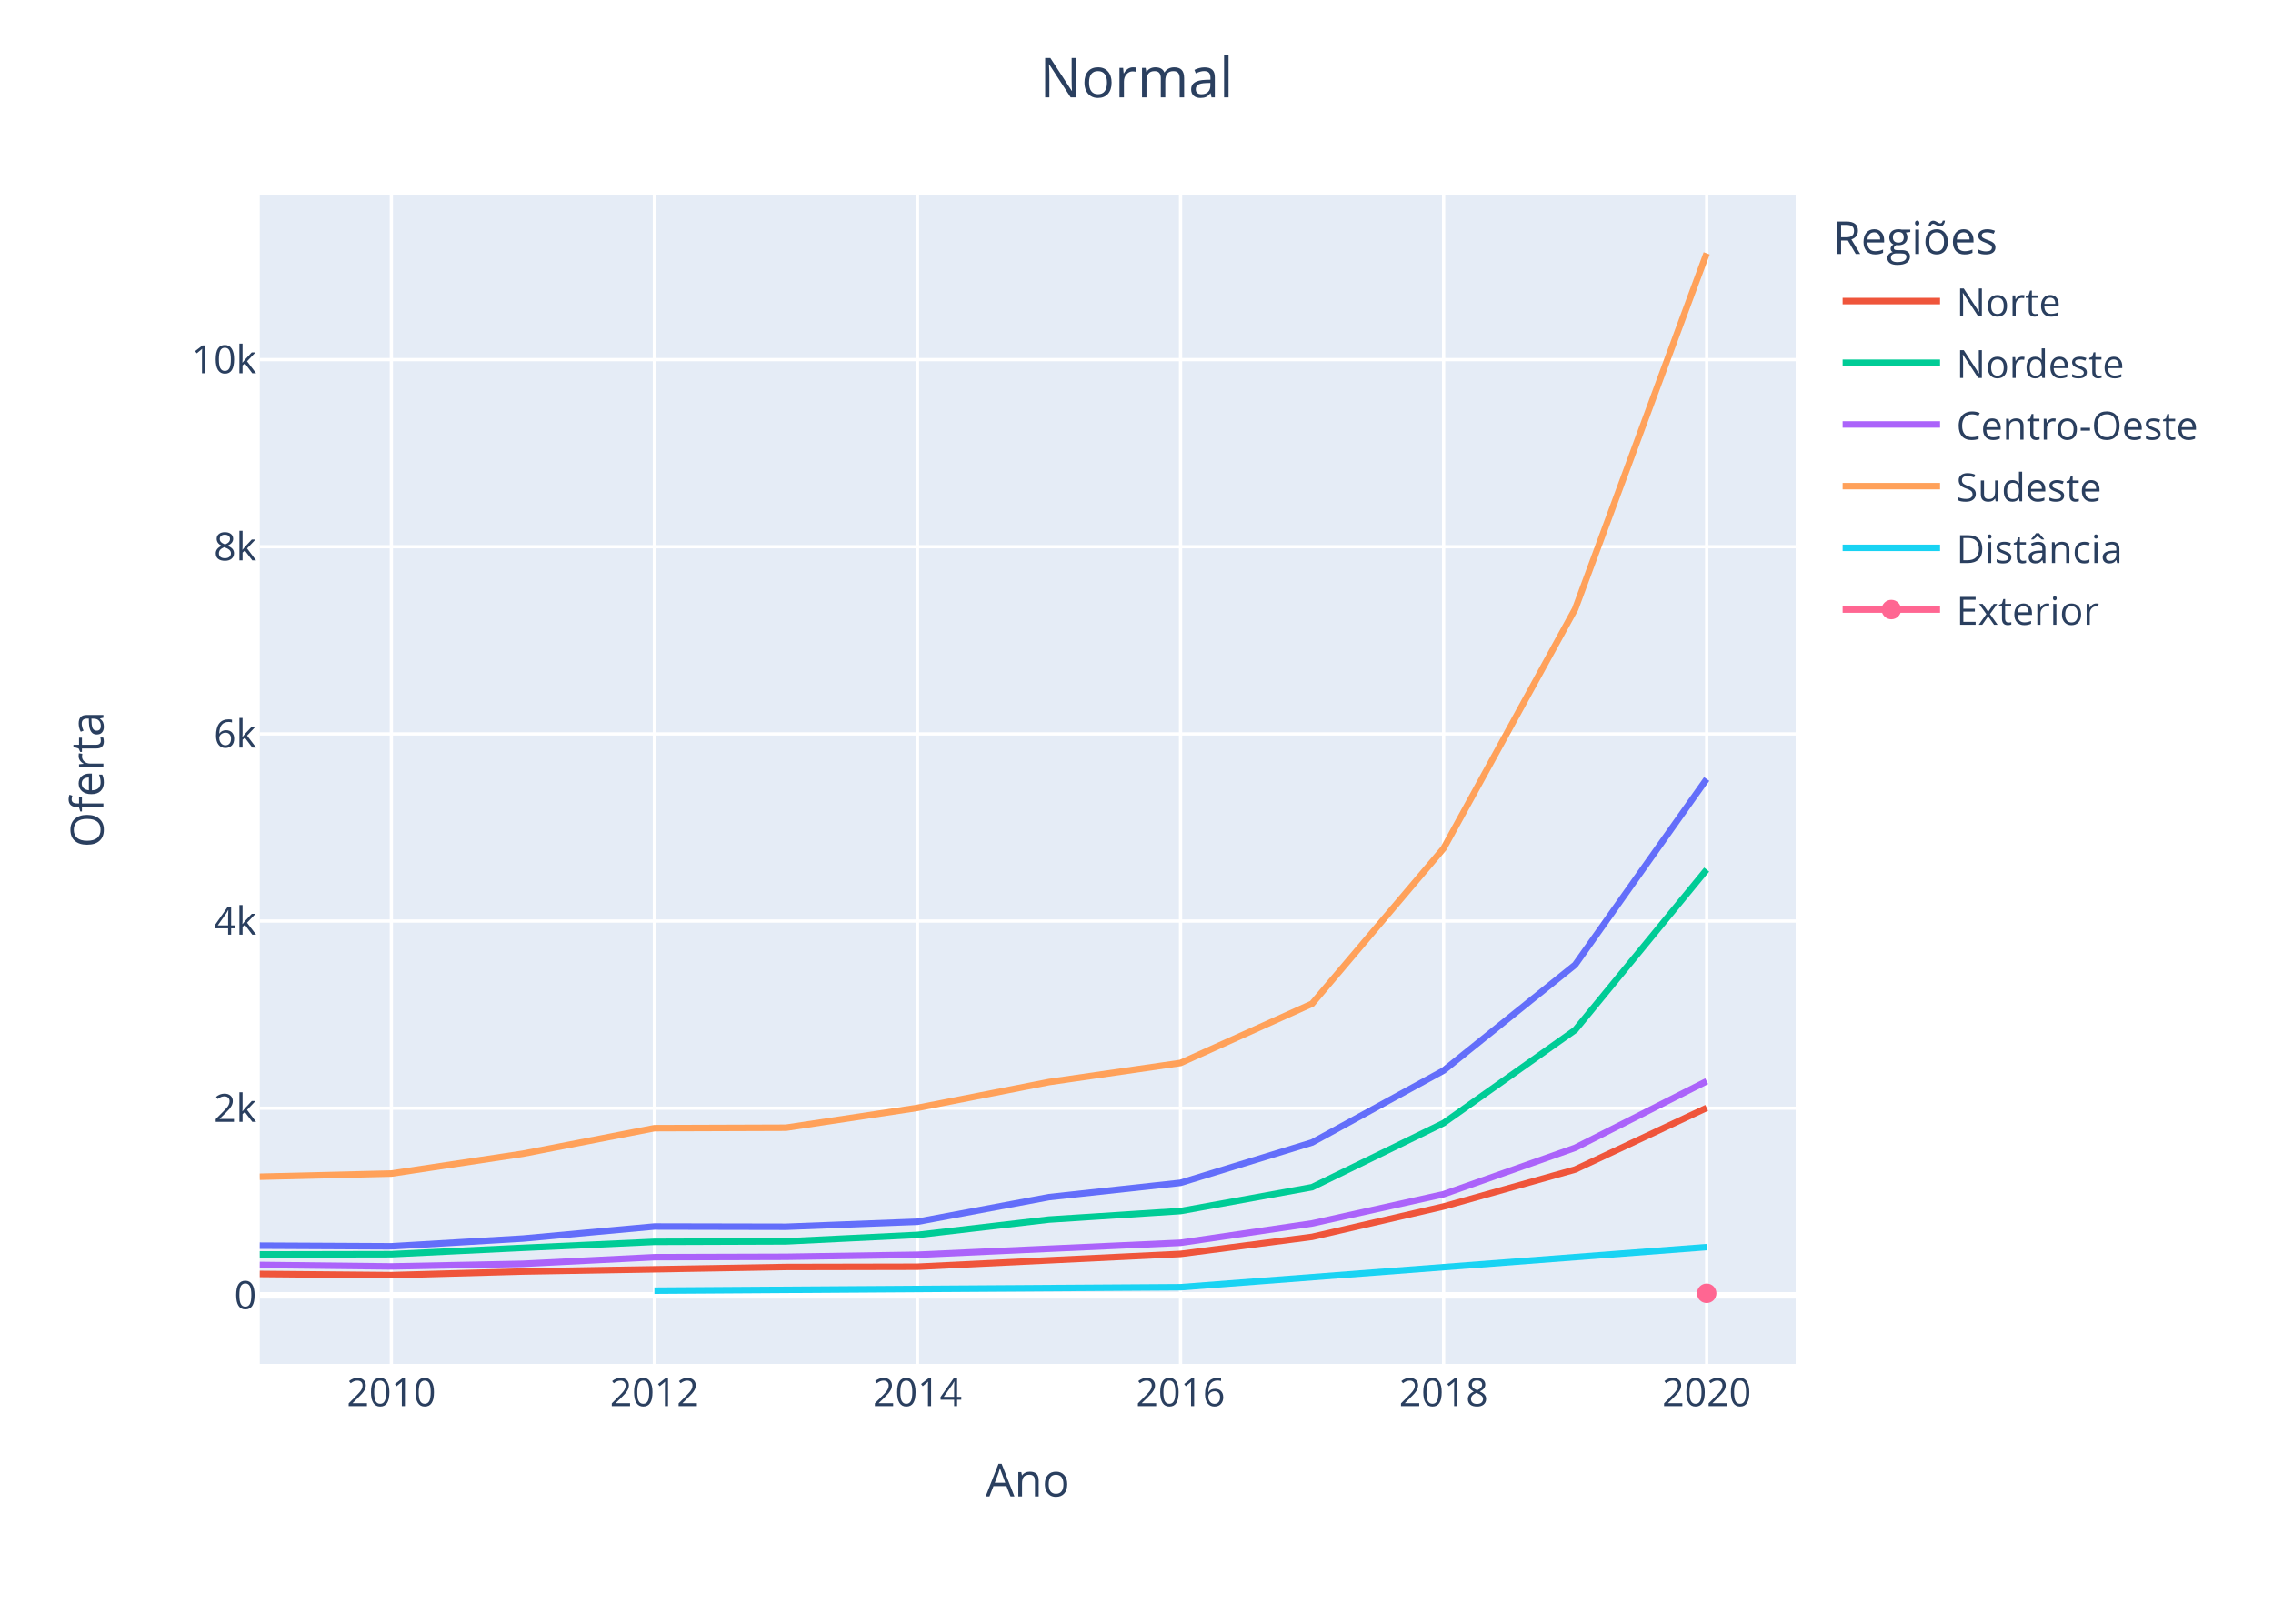
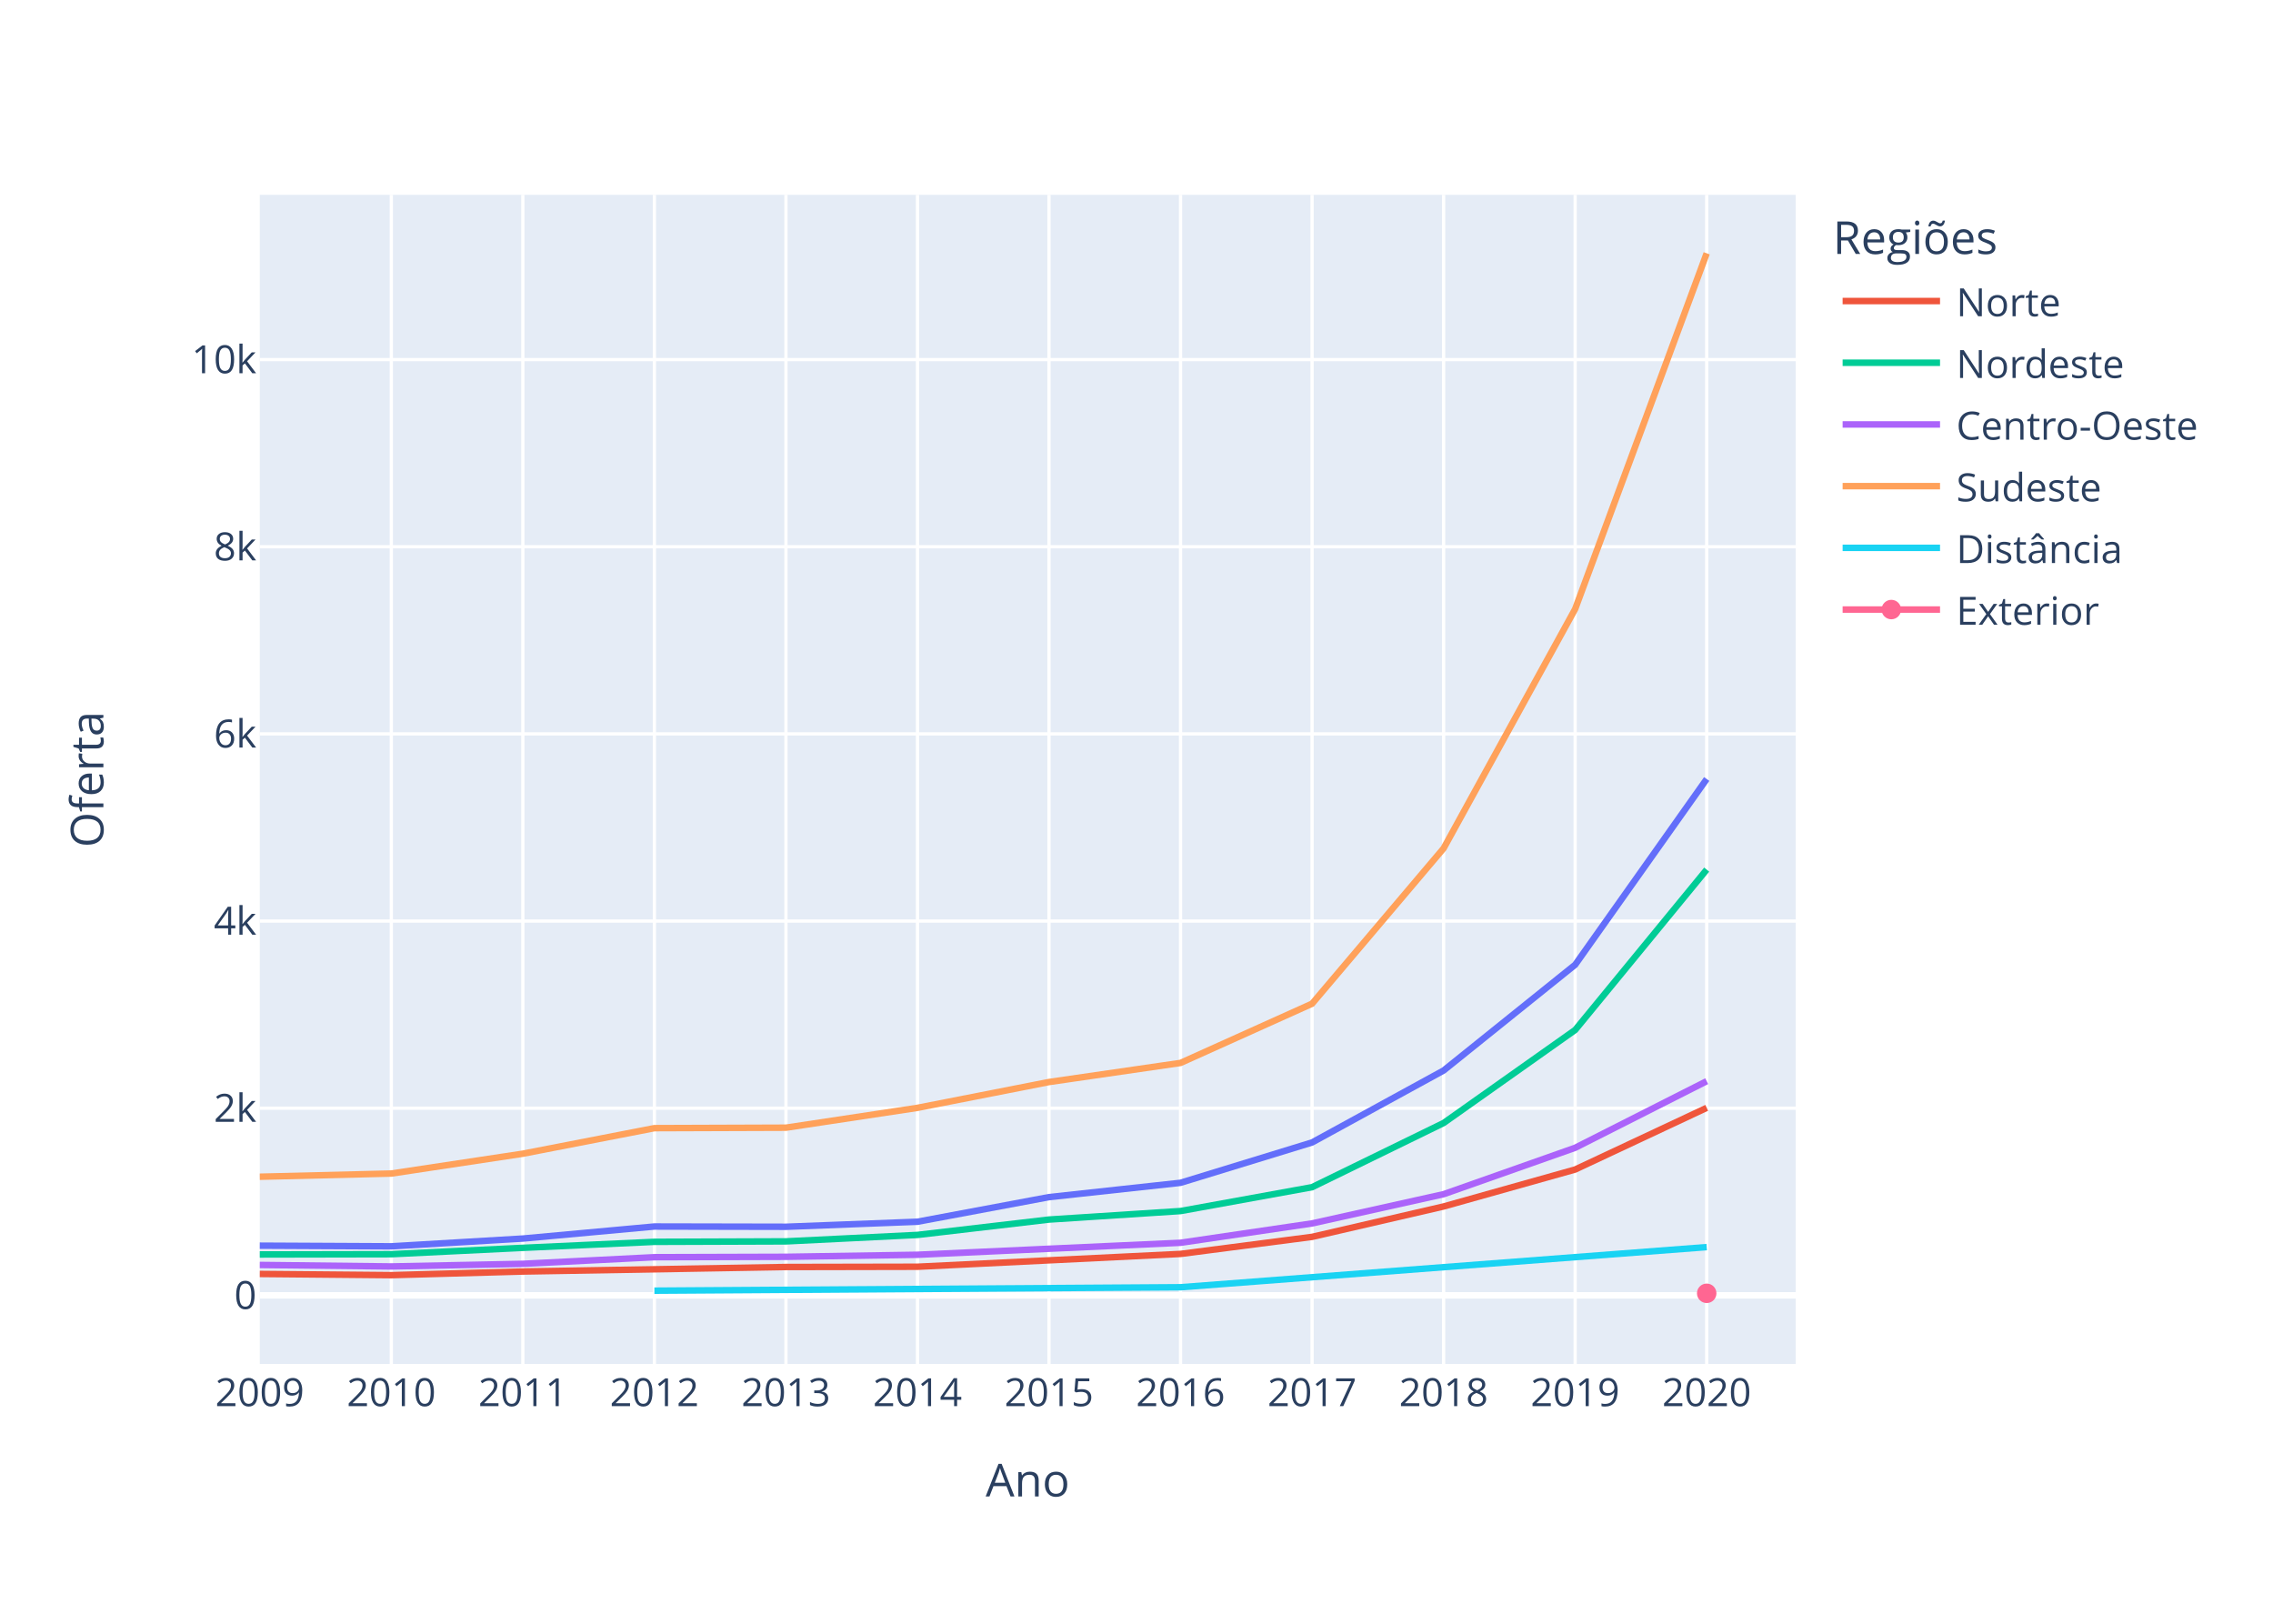
<svg xmlns="http://www.w3.org/2000/svg" class="main-svg" width="700" height="500" style="" viewBox="0 0 700 500">
  <rect x="0" y="0" width="700" height="500" style="fill: rgb(255, 255, 255); fill-opacity: 1;" />
-   <defs id="defs-30d0b4">
+   <defs id="defs-c905fc">
    <g class="clips">
-       <clipPath id="clip30d0b4xyplot" class="plotclip">
+       <clipPath id="clipc905fcxyplot" class="plotclip">
        <rect width="473" height="360" />
      </clipPath>
-       <clipPath class="axesclip" id="clip30d0b4x">
+       <clipPath class="axesclip" id="clipc905fcx">
        <rect x="80" y="0" width="473" height="500" />
      </clipPath>
-       <clipPath class="axesclip" id="clip30d0b4y">
+       <clipPath class="axesclip" id="clipc905fcy">
        <rect x="0" y="60" width="700" height="360" />
      </clipPath>
-       <clipPath class="axesclip" id="clip30d0b4xy">
+       <clipPath class="axesclip" id="clipc905fcxy">
        <rect x="80" y="60" width="473" height="360" />
      </clipPath>
    </g>
    <g class="gradients" />
    <g class="patterns" />
  </defs>
  <g class="bglayer">
    <rect class="bg" x="80" y="60" width="473" height="360" style="fill: rgb(229, 236, 246); fill-opacity: 1; stroke-width: 0;" />
  </g>
  <g class="layer-below">
    <g class="imagelayer" />
    <g class="shapelayer" />
  </g>
  <g class="cartesianlayer">
    <g class="subplot xy">
      <g class="layer-subplot">
        <g class="shapelayer" />
        <g class="imagelayer" />
      </g>
      <g class="minor-gridlayer">
        <g class="x" />
        <g class="y" />
      </g>
      <g class="gridlayer">
        <g class="x">
          <path class="xgrid crisp" transform="translate(120.51,0)" d="M0,60v360" style="stroke: rgb(255, 255, 255); stroke-opacity: 1; stroke-width: 1px;" />
+           <path class="xgrid crisp" transform="translate(161.02,0)" d="M0,60v360" style="stroke: rgb(255, 255, 255); stroke-opacity: 1; stroke-width: 1px;" />
          <path class="xgrid crisp" transform="translate(201.53,0)" d="M0,60v360" style="stroke: rgb(255, 255, 255); stroke-opacity: 1; stroke-width: 1px;" />
+           <path class="xgrid crisp" transform="translate(242.04,0)" d="M0,60v360" style="stroke: rgb(255, 255, 255); stroke-opacity: 1; stroke-width: 1px;" />
          <path class="xgrid crisp" transform="translate(282.55,0)" d="M0,60v360" style="stroke: rgb(255, 255, 255); stroke-opacity: 1; stroke-width: 1px;" />
+           <path class="xgrid crisp" transform="translate(323.05,0)" d="M0,60v360" style="stroke: rgb(255, 255, 255); stroke-opacity: 1; stroke-width: 1px;" />
          <path class="xgrid crisp" transform="translate(363.56,0)" d="M0,60v360" style="stroke: rgb(255, 255, 255); stroke-opacity: 1; stroke-width: 1px;" />
+           <path class="xgrid crisp" transform="translate(404.07,0)" d="M0,60v360" style="stroke: rgb(255, 255, 255); stroke-opacity: 1; stroke-width: 1px;" />
          <path class="xgrid crisp" transform="translate(444.58,0)" d="M0,60v360" style="stroke: rgb(255, 255, 255); stroke-opacity: 1; stroke-width: 1px;" />
+           <path class="xgrid crisp" transform="translate(485.09,0)" d="M0,60v360" style="stroke: rgb(255, 255, 255); stroke-opacity: 1; stroke-width: 1px;" />
          <path class="xgrid crisp" transform="translate(525.6,0)" d="M0,60v360" style="stroke: rgb(255, 255, 255); stroke-opacity: 1; stroke-width: 1px;" />
        </g>
        <g class="y">
          <path class="ygrid crisp" transform="translate(0,341.25)" d="M80,0h473" style="stroke: rgb(255, 255, 255); stroke-opacity: 1; stroke-width: 1px;" />
          <path class="ygrid crisp" transform="translate(0,283.62)" d="M80,0h473" style="stroke: rgb(255, 255, 255); stroke-opacity: 1; stroke-width: 1px;" />
          <path class="ygrid crisp" transform="translate(0,225.99)" d="M80,0h473" style="stroke: rgb(255, 255, 255); stroke-opacity: 1; stroke-width: 1px;" />
          <path class="ygrid crisp" transform="translate(0,168.36)" d="M80,0h473" style="stroke: rgb(255, 255, 255); stroke-opacity: 1; stroke-width: 1px;" />
          <path class="ygrid crisp" transform="translate(0,110.73)" d="M80,0h473" style="stroke: rgb(255, 255, 255); stroke-opacity: 1; stroke-width: 1px;" />
        </g>
      </g>
      <g class="zerolinelayer">
        <path class="yzl zl crisp" transform="translate(0,398.88)" d="M80,0h473" style="stroke: rgb(255, 255, 255); stroke-opacity: 1; stroke-width: 2px;" />
      </g>
      <path class="xlines-below" />
      <path class="ylines-below" />
      <g class="overlines-below" />
      <g class="xaxislayer-below" />
      <g class="yaxislayer-below" />
      <g class="overaxes-below" />
-       <g class="plot" transform="translate(80,60)" clip-path="url(#clip30d0b4xyplot)">
+       <g class="plot" transform="translate(80,60)" clip-path="url(#clipc905fcxyplot)">
        <g class="scatterlayer mlayer">
-           <g class="trace scatter trace09eed2" style="stroke-miterlimit: 2; opacity: 1;">
+           <g class="trace scatter tracee08eb8" style="stroke-miterlimit: 2; opacity: 1;">
            <g class="fills" />
            <g class="errorbars" />
            <g class="lines">
              <path class="js-line" d="M0,323.58L40.51,323.78L81.02,321.39L121.53,317.68L162.04,317.76L202.55,316.21L243.05,308.63L283.56,304.22L324.07,291.8L364.58,269.64L405.09,237.08L445.6,179.88" style="vector-effect: non-scaling-stroke; fill: none; stroke: rgb(99, 110, 250); stroke-opacity: 1; stroke-width: 2px; opacity: 1;" />
            </g>
            <g class="points" />
            <g class="text" />
          </g>
-           <g class="trace scatter tracec6ffa3" style="stroke-miterlimit: 2; opacity: 1;">
+           <g class="trace scatter trace6d2319" style="stroke-miterlimit: 2; opacity: 1;">
            <g class="fills" />
            <g class="errorbars" />
            <g class="lines">
              <path class="js-line" d="M0,332.29L40.51,332.66L81.02,331.54L162.04,330.15L202.55,330.07L283.56,326.12L324.07,320.87L364.58,311.51L405.09,300.13L445.6,281.14" style="vector-effect: non-scaling-stroke; fill: none; stroke: rgb(239, 85, 59); stroke-opacity: 1; stroke-width: 2px; opacity: 1;" />
            </g>
            <g class="points" />
            <g class="text" />
          </g>
-           <g class="trace scatter trace6d3232" style="stroke-miterlimit: 2; opacity: 1;">
+           <g class="trace scatter tracedc408e" style="stroke-miterlimit: 2; opacity: 1;">
            <g class="fills" />
            <g class="errorbars" />
            <g class="lines">
              <path class="js-line" d="M0,326.29L40.51,326.21L81.02,324.25L121.53,322.4L162.04,322.26L202.55,320.27L243.05,315.54L283.56,312.92L324.07,305.57L364.58,285.81L405.09,257.16L445.6,207.78" style="vector-effect: non-scaling-stroke; fill: none; stroke: rgb(0, 204, 150); stroke-opacity: 1; stroke-width: 2px; opacity: 1;" />
            </g>
            <g class="points" />
            <g class="text" />
          </g>
-           <g class="trace scatter tracea61749" style="stroke-miterlimit: 2; opacity: 1;">
+           <g class="trace scatter traced28f73" style="stroke-miterlimit: 2; opacity: 1;">
            <g class="fills" />
            <g class="errorbars" />
            <g class="lines">
              <path class="js-line" d="M0,329.52L40.51,329.98L81.02,329.17L121.53,327.13L162.04,327.01L202.55,326.38L243.05,324.53L283.56,322.69L324.07,316.73L364.58,307.73L405.09,293.44L445.6,272.93" style="vector-effect: non-scaling-stroke; fill: none; stroke: rgb(171, 99, 250); stroke-opacity: 1; stroke-width: 2px; opacity: 1;" />
            </g>
            <g class="points" />
            <g class="text" />
          </g>
-           <g class="trace scatter trace354146" style="stroke-miterlimit: 2; opacity: 1;">
+           <g class="trace scatter tracedcac2e" style="stroke-miterlimit: 2; opacity: 1;">
            <g class="fills" />
            <g class="errorbars" />
            <g class="lines">
              <path class="js-line" d="M0,302.35L40.51,301.37L81.02,295.26L121.53,287.39L162.04,287.25L202.55,281.14L243.05,273.19L283.56,267.31L324.07,249.07L364.58,201.23L405.09,127.53L445.6,18" style="vector-effect: non-scaling-stroke; fill: none; stroke: rgb(255, 161, 90); stroke-opacity: 1; stroke-width: 2px; opacity: 1;" />
            </g>
            <g class="points" />
            <g class="text" />
          </g>
-           <g class="trace scatter tracec5d415" style="stroke-miterlimit: 2; opacity: 1;">
+           <g class="trace scatter tracebcf2e5" style="stroke-miterlimit: 2; opacity: 1;">
            <g class="fills" />
            <g class="errorbars" />
            <g class="lines">
              <path class="js-line" d="M121.53,337.44L283.56,336.38L445.6,324.02" style="vector-effect: non-scaling-stroke; fill: none; stroke: rgb(25, 211, 243); stroke-opacity: 1; stroke-width: 2px; opacity: 1;" />
            </g>
            <g class="points" />
            <g class="text" />
          </g>
-           <g class="trace scatter tracef57968" style="stroke-miterlimit: 2; opacity: 1;">
+           <g class="trace scatter trace20d377" style="stroke-miterlimit: 2; opacity: 1;">
            <g class="fills" />
            <g class="errorbars" />
            <g class="lines" />
            <g class="points">
              <path class="point" transform="translate(445.6,338.25)" d="M3,0A3,3 0 1,1 0,-3A3,3 0 0,1 3,0Z" style="opacity: 1; stroke-width: 0px; fill: rgb(255, 102, 146); fill-opacity: 1;" />
            </g>
            <g class="text" />
          </g>
        </g>
      </g>
      <g class="overplot" />
      <path class="xlines-above crisp" d="M0,0" style="fill: none;" />
      <path class="ylines-above crisp" d="M0,0" style="fill: none;" />
      <g class="overlines-above" />
      <g class="xaxislayer-above">
        <g class="xtick">
-           <text text-anchor="middle" x="0" y="433" transform="translate(120.51,0)" style="font-family: 'Open Sans', verdana, arial, sans-serif; font-size: 12px; fill: rgb(42, 63, 95); fill-opacity: 1; white-space: pre; opacity: 1;">2010</text>
+           <text text-anchor="middle" x="0" y="433" transform="translate(80,0)" style="font-family: 'Open Sans', verdana, arial, sans-serif; font-size: 12px; fill: rgb(42, 63, 95); fill-opacity: 1; white-space: pre; opacity: 1;">2009</text>
+         </g>
+         <g class="xtick">
+           <text text-anchor="middle" x="0" y="433" style="font-family: 'Open Sans', verdana, arial, sans-serif; font-size: 12px; fill: rgb(42, 63, 95); fill-opacity: 1; white-space: pre; opacity: 1;" transform="translate(120.51,0)">2010</text>
+         </g>
+         <g class="xtick">
+           <text text-anchor="middle" x="0" y="433" style="font-family: 'Open Sans', verdana, arial, sans-serif; font-size: 12px; fill: rgb(42, 63, 95); fill-opacity: 1; white-space: pre; opacity: 1;" transform="translate(161.02,0)">2011</text>
        </g>
        <g class="xtick">
          <text text-anchor="middle" x="0" y="433" style="font-family: 'Open Sans', verdana, arial, sans-serif; font-size: 12px; fill: rgb(42, 63, 95); fill-opacity: 1; white-space: pre; opacity: 1;" transform="translate(201.53,0)">2012</text>
        </g>
        <g class="xtick">
+           <text text-anchor="middle" x="0" y="433" style="font-family: 'Open Sans', verdana, arial, sans-serif; font-size: 12px; fill: rgb(42, 63, 95); fill-opacity: 1; white-space: pre; opacity: 1;" transform="translate(242.04,0)">2013</text>
+         </g>
+         <g class="xtick">
          <text text-anchor="middle" x="0" y="433" style="font-family: 'Open Sans', verdana, arial, sans-serif; font-size: 12px; fill: rgb(42, 63, 95); fill-opacity: 1; white-space: pre; opacity: 1;" transform="translate(282.55,0)">2014</text>
        </g>
        <g class="xtick">
+           <text text-anchor="middle" x="0" y="433" style="font-family: 'Open Sans', verdana, arial, sans-serif; font-size: 12px; fill: rgb(42, 63, 95); fill-opacity: 1; white-space: pre; opacity: 1;" transform="translate(323.05,0)">2015</text>
+         </g>
+         <g class="xtick">
          <text text-anchor="middle" x="0" y="433" style="font-family: 'Open Sans', verdana, arial, sans-serif; font-size: 12px; fill: rgb(42, 63, 95); fill-opacity: 1; white-space: pre; opacity: 1;" transform="translate(363.56,0)">2016</text>
        </g>
        <g class="xtick">
+           <text text-anchor="middle" x="0" y="433" style="font-family: 'Open Sans', verdana, arial, sans-serif; font-size: 12px; fill: rgb(42, 63, 95); fill-opacity: 1; white-space: pre; opacity: 1;" transform="translate(404.07,0)">2017</text>
+         </g>
+         <g class="xtick">
          <text text-anchor="middle" x="0" y="433" style="font-family: 'Open Sans', verdana, arial, sans-serif; font-size: 12px; fill: rgb(42, 63, 95); fill-opacity: 1; white-space: pre; opacity: 1;" transform="translate(444.58,0)">2018</text>
+         </g>
+         <g class="xtick">
+           <text text-anchor="middle" x="0" y="433" style="font-family: 'Open Sans', verdana, arial, sans-serif; font-size: 12px; fill: rgb(42, 63, 95); fill-opacity: 1; white-space: pre; opacity: 1;" transform="translate(485.09,0)">2019</text>
        </g>
        <g class="xtick">
          <text text-anchor="middle" x="0" y="433" style="font-family: 'Open Sans', verdana, arial, sans-serif; font-size: 12px; fill: rgb(42, 63, 95); fill-opacity: 1; white-space: pre; opacity: 1;" transform="translate(525.6,0)">2020</text>
        </g>
      </g>
      <g class="yaxislayer-above">
        <g class="ytick">
          <text text-anchor="end" x="79" y="4.2" transform="translate(0,398.88)" style="font-family: 'Open Sans', verdana, arial, sans-serif; font-size: 12px; fill: rgb(42, 63, 95); fill-opacity: 1; white-space: pre; opacity: 1;">0</text>
        </g>
        <g class="ytick">
          <text text-anchor="end" x="79" y="4.2" style="font-family: 'Open Sans', verdana, arial, sans-serif; font-size: 12px; fill: rgb(42, 63, 95); fill-opacity: 1; white-space: pre; opacity: 1;" transform="translate(0,341.25)">2k</text>
        </g>
        <g class="ytick">
          <text text-anchor="end" x="79" y="4.2" style="font-family: 'Open Sans', verdana, arial, sans-serif; font-size: 12px; fill: rgb(42, 63, 95); fill-opacity: 1; white-space: pre; opacity: 1;" transform="translate(0,283.62)">4k</text>
        </g>
        <g class="ytick">
          <text text-anchor="end" x="79" y="4.2" style="font-family: 'Open Sans', verdana, arial, sans-serif; font-size: 12px; fill: rgb(42, 63, 95); fill-opacity: 1; white-space: pre; opacity: 1;" transform="translate(0,225.99)">6k</text>
        </g>
        <g class="ytick">
          <text text-anchor="end" x="79" y="4.2" style="font-family: 'Open Sans', verdana, arial, sans-serif; font-size: 12px; fill: rgb(42, 63, 95); fill-opacity: 1; white-space: pre; opacity: 1;" transform="translate(0,168.36)">8k</text>
        </g>
        <g class="ytick">
          <text text-anchor="end" x="79" y="4.2" style="font-family: 'Open Sans', verdana, arial, sans-serif; font-size: 12px; fill: rgb(42, 63, 95); fill-opacity: 1; white-space: pre; opacity: 1;" transform="translate(0,110.73)">10k</text>
        </g>
      </g>
      <g class="overaxes-above" />
    </g>
  </g>
  <g class="polarlayer" />
  <g class="smithlayer" />
  <g class="ternarylayer" />
  <g class="geolayer" />
  <g class="funnelarealayer" />
  <g class="pielayer" />
  <g class="iciclelayer" />
  <g class="treemaplayer" />
  <g class="sunburstlayer" />
  <g class="glimages" />
-   <defs id="topdefs-30d0b4">
+   <defs id="topdefs-c905fc">
    <g class="clips" />
-     <clipPath id="legend30d0b4">
+     <clipPath id="legendc905fc">
      <rect width="126" height="143" x="0" y="0" />
    </clipPath>
  </defs>
  <g class="layer-above">
    <g class="imagelayer" />
    <g class="shapelayer" />
  </g>
  <g class="infolayer">
    <g class="legend" pointer-events="all" transform="translate(562.46,60)">
      <rect class="bg" shape-rendering="crispEdges" width="126" height="143" x="0" y="0" style="stroke: rgb(68, 68, 68); stroke-opacity: 1; fill: rgb(255, 255, 255); fill-opacity: 1; stroke-width: 0px;" />
-       <g class="scrollbox" transform="" clip-path="url(#legend30d0b4)">
+       <g class="scrollbox" transform="" clip-path="url(#legendc905fc)">
        <text class="legendtitletext" text-anchor="start" x="2" y="18.2" style="font-family: 'Open Sans', verdana, arial, sans-serif; font-size: 14px; fill: rgb(42, 63, 95); fill-opacity: 1; white-space: pre;">Regiões</text>
        <g class="groups">
          <g class="traces" transform="translate(0,32.7)" style="opacity: 1;">
            <text class="legendtext" text-anchor="start" x="40" y="4.68" style="font-family: 'Open Sans', verdana, arial, sans-serif; font-size: 12px; fill: rgb(42, 63, 95); fill-opacity: 1; white-space: pre;">Norte</text>
            <g class="layers" style="opacity: 1;">
              <g class="legendfill" />
              <g class="legendlines">
                <path class="js-line" d="M5,0h30" style="fill: none; stroke: rgb(239, 85, 59); stroke-opacity: 1; stroke-width: 2px;" />
              </g>
              <g class="legendsymbols">
                <g class="legendpoints" />
              </g>
            </g>
            <rect class="legendtoggle" x="0" y="-9.5" width="120.438" height="19" style="fill: rgb(0, 0, 0); fill-opacity: 0;" />
          </g>
          <g class="traces" transform="translate(0,51.7)" style="opacity: 1;">
            <text class="legendtext" text-anchor="start" x="40" y="4.68" style="font-family: 'Open Sans', verdana, arial, sans-serif; font-size: 12px; fill: rgb(42, 63, 95); fill-opacity: 1; white-space: pre;">Nordeste</text>
            <g class="layers" style="opacity: 1;">
              <g class="legendfill" />
              <g class="legendlines">
                <path class="js-line" d="M5,0h30" style="fill: none; stroke: rgb(0, 204, 150); stroke-opacity: 1; stroke-width: 2px;" />
              </g>
              <g class="legendsymbols">
                <g class="legendpoints" />
              </g>
            </g>
            <rect class="legendtoggle" x="0" y="-9.5" width="120.438" height="19" style="fill: rgb(0, 0, 0); fill-opacity: 0;" />
          </g>
          <g class="traces" transform="translate(0,70.7)" style="opacity: 1;">
            <text class="legendtext" text-anchor="start" x="40" y="4.68" style="font-family: 'Open Sans', verdana, arial, sans-serif; font-size: 12px; fill: rgb(42, 63, 95); fill-opacity: 1; white-space: pre;">Centro-Oeste</text>
            <g class="layers" style="opacity: 1;">
              <g class="legendfill" />
              <g class="legendlines">
                <path class="js-line" d="M5,0h30" style="fill: none; stroke: rgb(171, 99, 250); stroke-opacity: 1; stroke-width: 2px;" />
              </g>
              <g class="legendsymbols">
                <g class="legendpoints" />
              </g>
            </g>
            <rect class="legendtoggle" x="0" y="-9.5" width="120.438" height="19" style="fill: rgb(0, 0, 0); fill-opacity: 0;" />
          </g>
          <g class="traces" transform="translate(0,89.7)" style="opacity: 1;">
            <text class="legendtext" text-anchor="start" x="40" y="4.68" style="font-family: 'Open Sans', verdana, arial, sans-serif; font-size: 12px; fill: rgb(42, 63, 95); fill-opacity: 1; white-space: pre;">Sudeste</text>
            <g class="layers" style="opacity: 1;">
              <g class="legendfill" />
              <g class="legendlines">
                <path class="js-line" d="M5,0h30" style="fill: none; stroke: rgb(255, 161, 90); stroke-opacity: 1; stroke-width: 2px;" />
              </g>
              <g class="legendsymbols">
                <g class="legendpoints" />
              </g>
            </g>
            <rect class="legendtoggle" x="0" y="-9.5" width="120.438" height="19" style="fill: rgb(0, 0, 0); fill-opacity: 0;" />
          </g>
          <g class="traces" transform="translate(0,108.7)" style="opacity: 1;">
            <text class="legendtext" text-anchor="start" x="40" y="4.68" style="font-family: 'Open Sans', verdana, arial, sans-serif; font-size: 12px; fill: rgb(42, 63, 95); fill-opacity: 1; white-space: pre;">Distância</text>
            <g class="layers" style="opacity: 1;">
              <g class="legendfill" />
              <g class="legendlines">
                <path class="js-line" d="M5,0h30" style="fill: none; stroke: rgb(25, 211, 243); stroke-opacity: 1; stroke-width: 2px;" />
              </g>
              <g class="legendsymbols">
                <g class="legendpoints" />
              </g>
            </g>
            <rect class="legendtoggle" x="0" y="-9.5" width="120.438" height="19" style="fill: rgb(0, 0, 0); fill-opacity: 0;" />
          </g>
          <g class="traces" transform="translate(0,127.7)" style="opacity: 1;">
            <text class="legendtext" text-anchor="start" x="40" y="4.68" style="font-family: 'Open Sans', verdana, arial, sans-serif; font-size: 12px; fill: rgb(42, 63, 95); fill-opacity: 1; white-space: pre;">Exterior</text>
            <g class="layers" style="opacity: 1;">
              <g class="legendfill" />
              <g class="legendlines">
                <path class="js-line" d="M5,0h30" style="fill: none; stroke: rgb(255, 102, 146); stroke-opacity: 1; stroke-width: 2px;" />
              </g>
              <g class="legendsymbols">
                <g class="legendpoints">
                  <path class="scatterpts" transform="translate(20,0)" d="M3,0A3,3 0 1,1 0,-3A3,3 0 0,1 3,0Z" style="opacity: 1; stroke-width: 0px; fill: rgb(255, 102, 146); fill-opacity: 1;" />
                </g>
              </g>
            </g>
            <rect class="legendtoggle" x="0" y="-9.5" width="120.438" height="19" style="fill: rgb(0, 0, 0); fill-opacity: 0;" />
          </g>
        </g>
      </g>
      <rect class="scrollbar" rx="20" ry="3" width="0" height="0" x="0" y="0" style="fill: rgb(128, 139, 164); fill-opacity: 1;" />
    </g>
-     <g class="g-gtitle">
-       <text class="gtitle" x="350" y="30" text-anchor="middle" dy="0em" style="font-family: 'Open Sans', verdana, arial, sans-serif; font-size: 17px; fill: rgb(42, 63, 95); opacity: 1; font-weight: normal; white-space: pre;">Normal</text>
-     </g>
+     <g class="g-gtitle" />
    <g class="g-xtitle">
      <text class="xtitle" x="316.5" y="460.8" text-anchor="middle" style="font-family: 'Open Sans', verdana, arial, sans-serif; font-size: 14px; fill: rgb(42, 63, 95); opacity: 1; font-weight: normal; white-space: pre;">Ano</text>
    </g>
    <g class="g-ytitle">
      <text class="ytitle" transform="rotate(-90,31.84063,240)" x="31.841" y="240" text-anchor="middle" style="font-family: 'Open Sans', verdana, arial, sans-serif; font-size: 14px; fill: rgb(42, 63, 95); opacity: 1; font-weight: normal; white-space: pre;">Oferta</text>
    </g>
  </g>
</svg>
